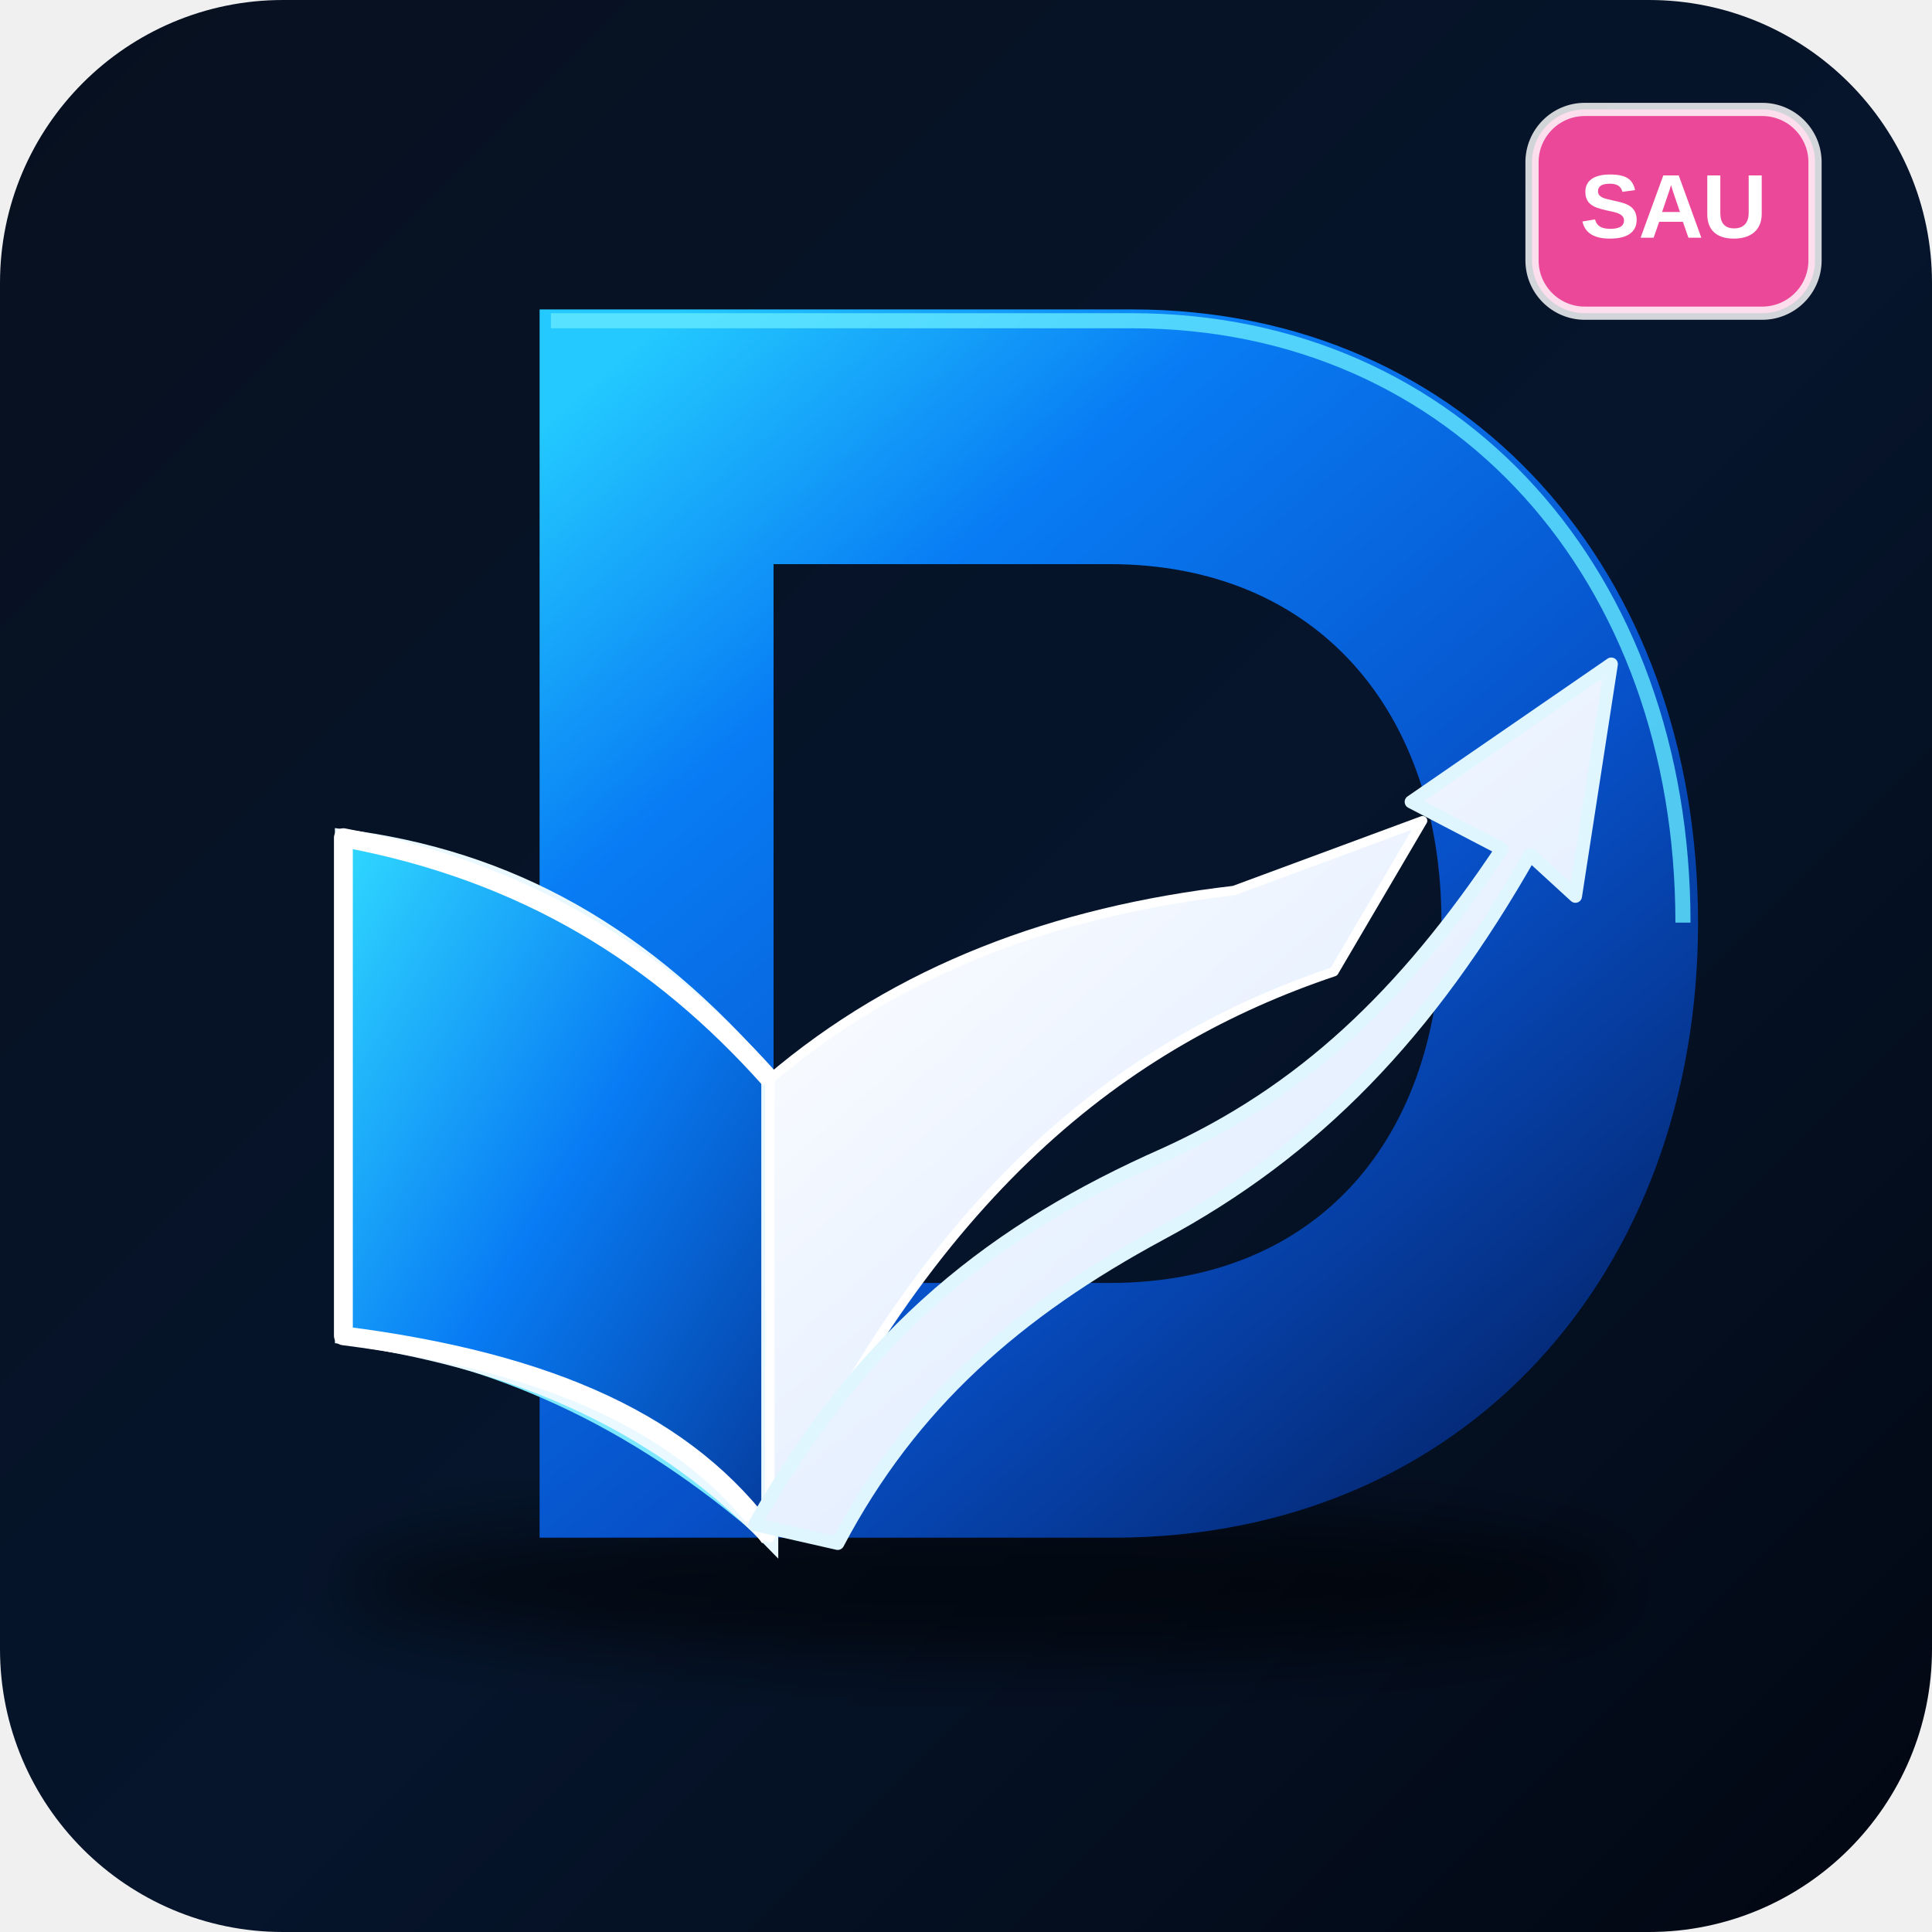
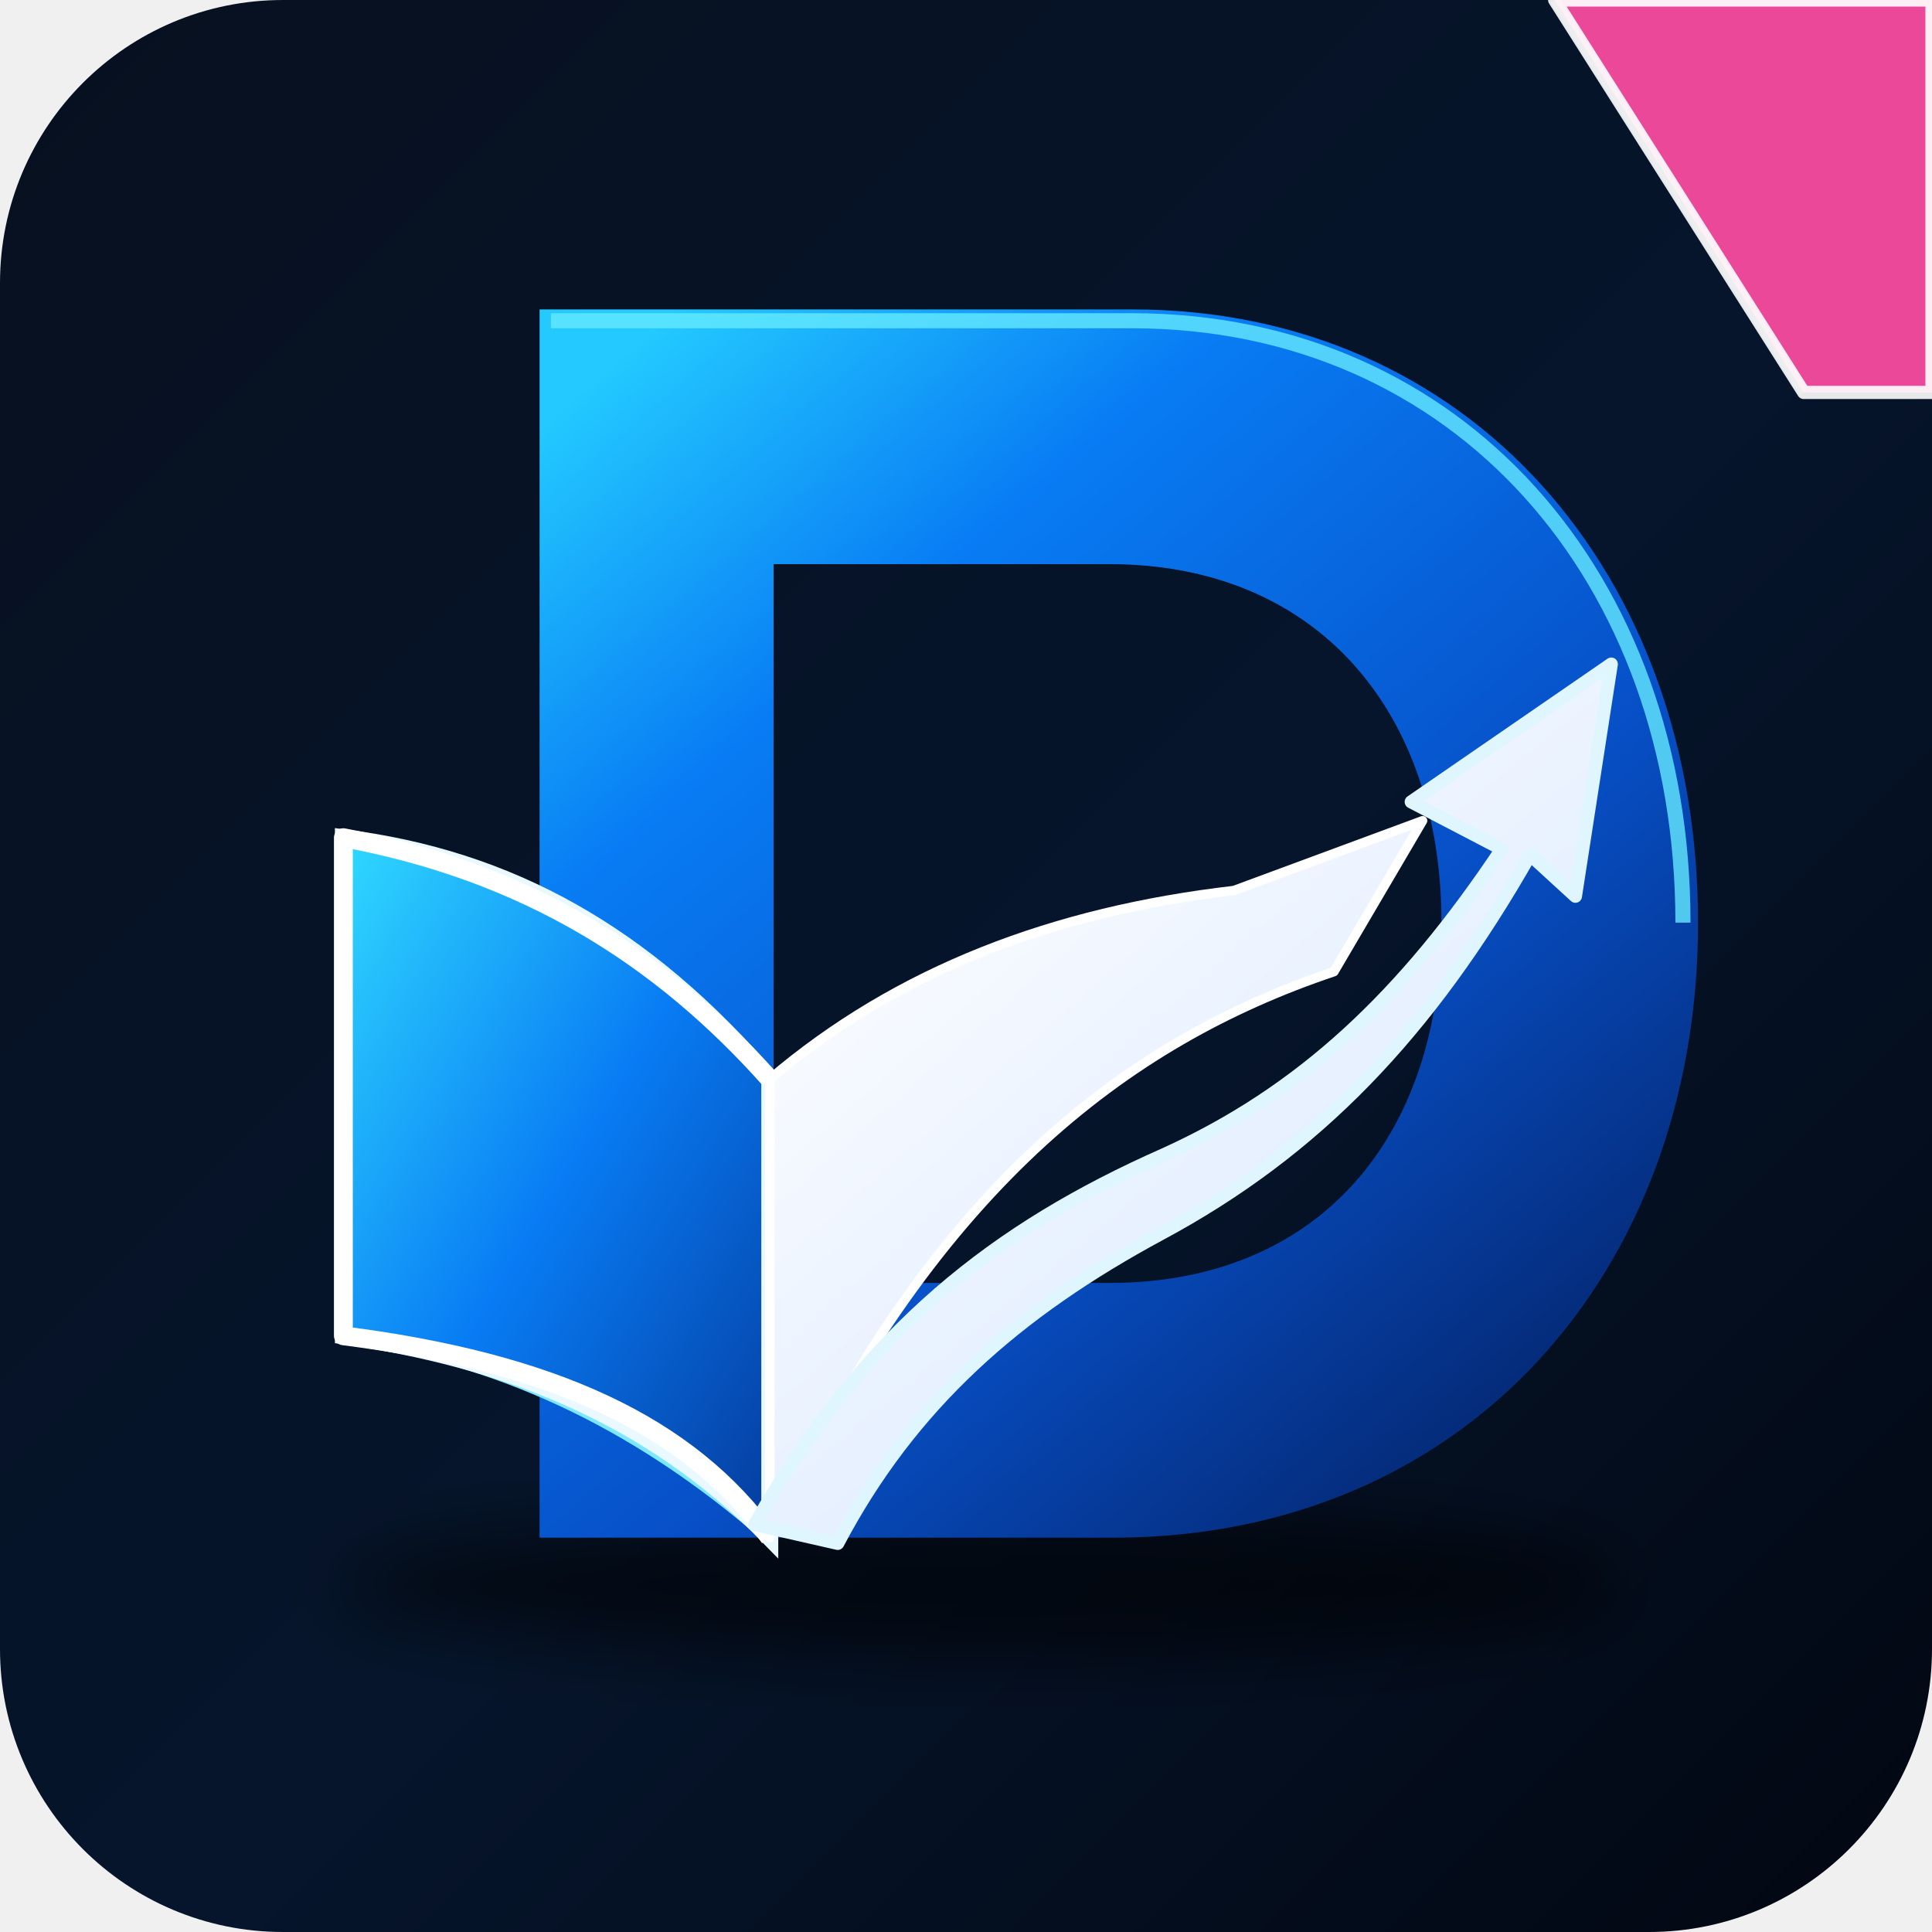
<svg xmlns="http://www.w3.org/2000/svg" width="1024" height="1024" viewBox="0 0 1024 1024" role="img" aria-labelledby="title">
  <defs>
    <linearGradient id="bg" x1="0" y1="0" x2="1" y2="1">
      <stop offset="0" stop-color="#07101f" />
      <stop offset=".55" stop-color="#06152c" />
      <stop offset="1" stop-color="#020711" />
    </linearGradient>
    <linearGradient id="blue" x1=".12" y1="0" x2=".92" y2="1">
      <stop offset="0" stop-color="#23c9ff" />
      <stop offset=".24" stop-color="#087cf4" />
      <stop offset=".6" stop-color="#0750c8" />
      <stop offset="1" stop-color="#041d5c" />
    </linearGradient>
    <linearGradient id="bluePage" x1="0" y1="0" x2="1" y2="1">
      <stop offset="0" stop-color="#30d9ff" />
      <stop offset=".5" stop-color="#087cf4" />
      <stop offset="1" stop-color="#053b9d" />
    </linearGradient>
    <linearGradient id="white" x1="0" y1="0" x2=".8" y2="1">
      <stop offset="0" stop-color="#fff" />
      <stop offset="1" stop-color="#d9e8ff" />
    </linearGradient>
    <filter id="shadow" x="-20%" y="-20%" width="140%" height="150%">
      <feGaussianBlur stdDeviation="18" />
    </filter>
  </defs>
  <rect width="1024" height="1024" rx="150" fill="url(#bg)" />
  <ellipse cx="520" cy="840" rx="340" ry="40" fill="#000" opacity=".55" filter="url(#shadow)" />
  <path d="M286 164 H600 C779 164 900 304 900 489 C900 674 777 815 590 815 H286 Z M410 299 V680 H588 C698 680 764 604 764 489 C764 377 698 299 588 299 Z" fill="url(#blue)" fill-rule="evenodd" />
  <path d="M292 170 H600 C773 170 892 306 892 489" fill="none" stroke="#64eaff" stroke-width="8" opacity=".8" />
  <path d="M182 444 C263 458 338 496 408 572 L408 815 C335 751 261 719 182 708 Z" fill="url(#bluePage)" stroke="#7be8ff" stroke-width="7" />
  <path d="M182 444 C270 455 342 495 408 572 L408 815 C344 749 266 720 182 708 Z" fill="none" stroke="#eaf9ff" stroke-width="9" />
  <path d="M408 572 C476 514 559 483 654 472 L754 435 L707 515 C597 552 493 630 408 815 Z" fill="url(#white)" stroke="#fff" stroke-width="5" stroke-linejoin="round" />
  <path d="M408 815 C365 755 292 722 182 708 L182 444 C279 462 350 507 408 572" fill="none" stroke="#fff" stroke-width="10" stroke-linejoin="round" />
  <path d="M400 808 C459 704 529 651 617 612 C690 579 744 528 796 450 L748 425 L854 352 L835 475 L811 453 C757 548 697 610 615 654 C539 695 483 744 444 818 Z" fill="url(#white)" stroke="#dff6ff" stroke-width="7" stroke-linejoin="round" />
  <g id="product-badge">
-     <rect x="812" y="58" width="150" height="108" rx="28" fill="#EC4899" stroke="#ffffff" stroke-opacity=".82" stroke-width="7" />
-     <text x="887" y="126" font-family="Arial,Helvetica,sans-serif" font-size="48" font-weight="900" text-anchor="middle" fill="#FFFFFF" letter-spacing="-1">SAU</text>
+     <path d="M824 0 H1024 V208 H956 Z" fill="#EC4899" stroke="#ffffff" stroke-opacity=".9" stroke-width="7" stroke-linejoin="round" />
+     <path d="M824 0 L956 208" fill="none" stroke="#ffffff" stroke-opacity=".24" stroke-width="5" />
  </g>
</svg>
